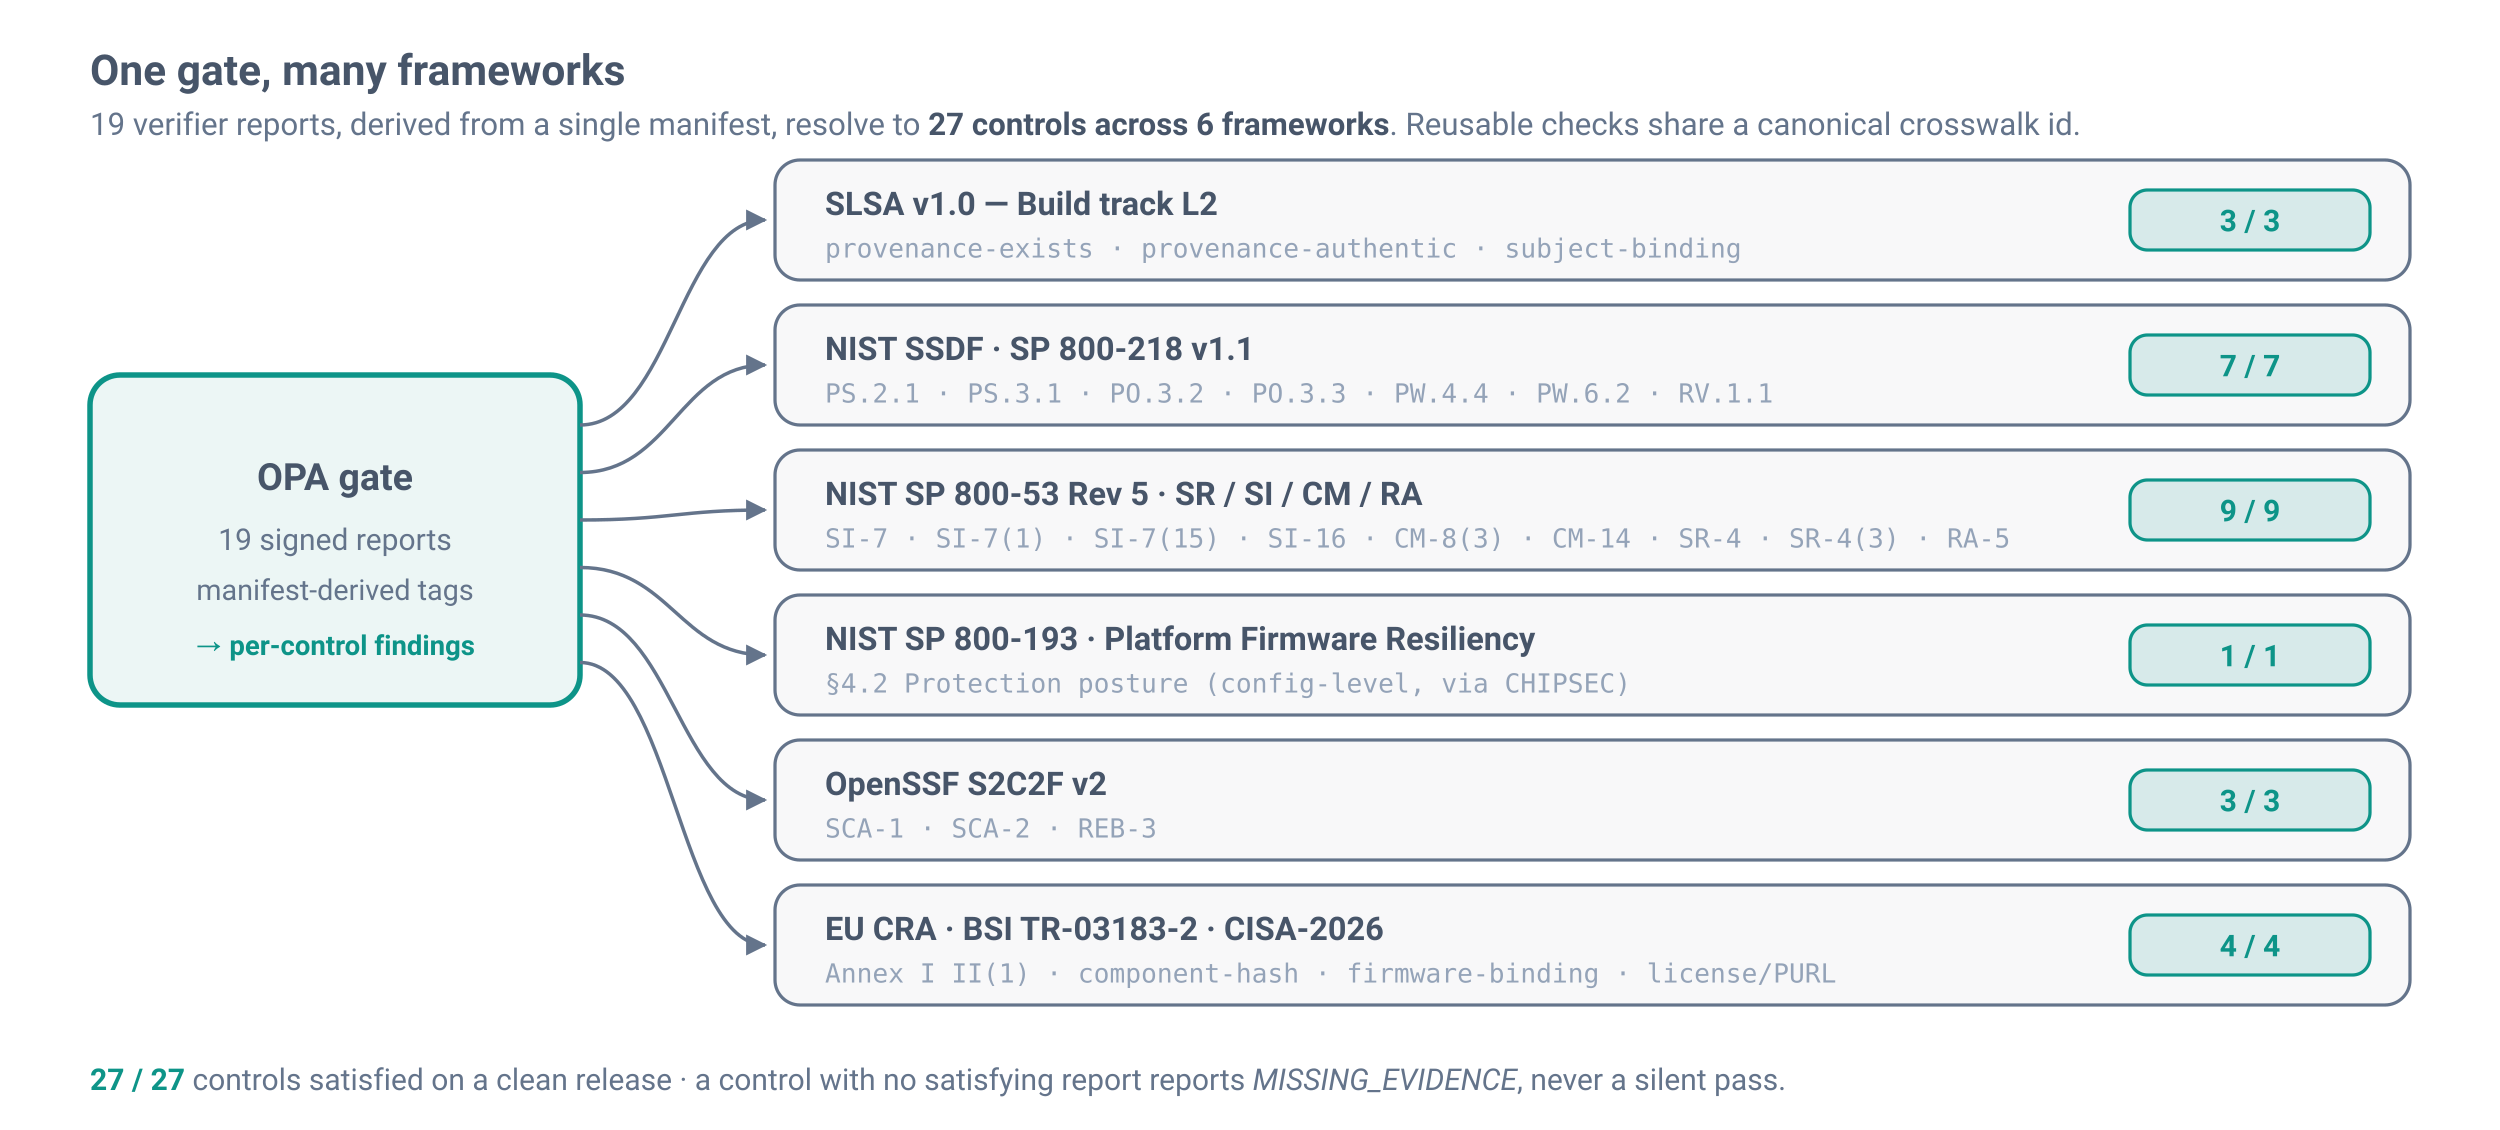
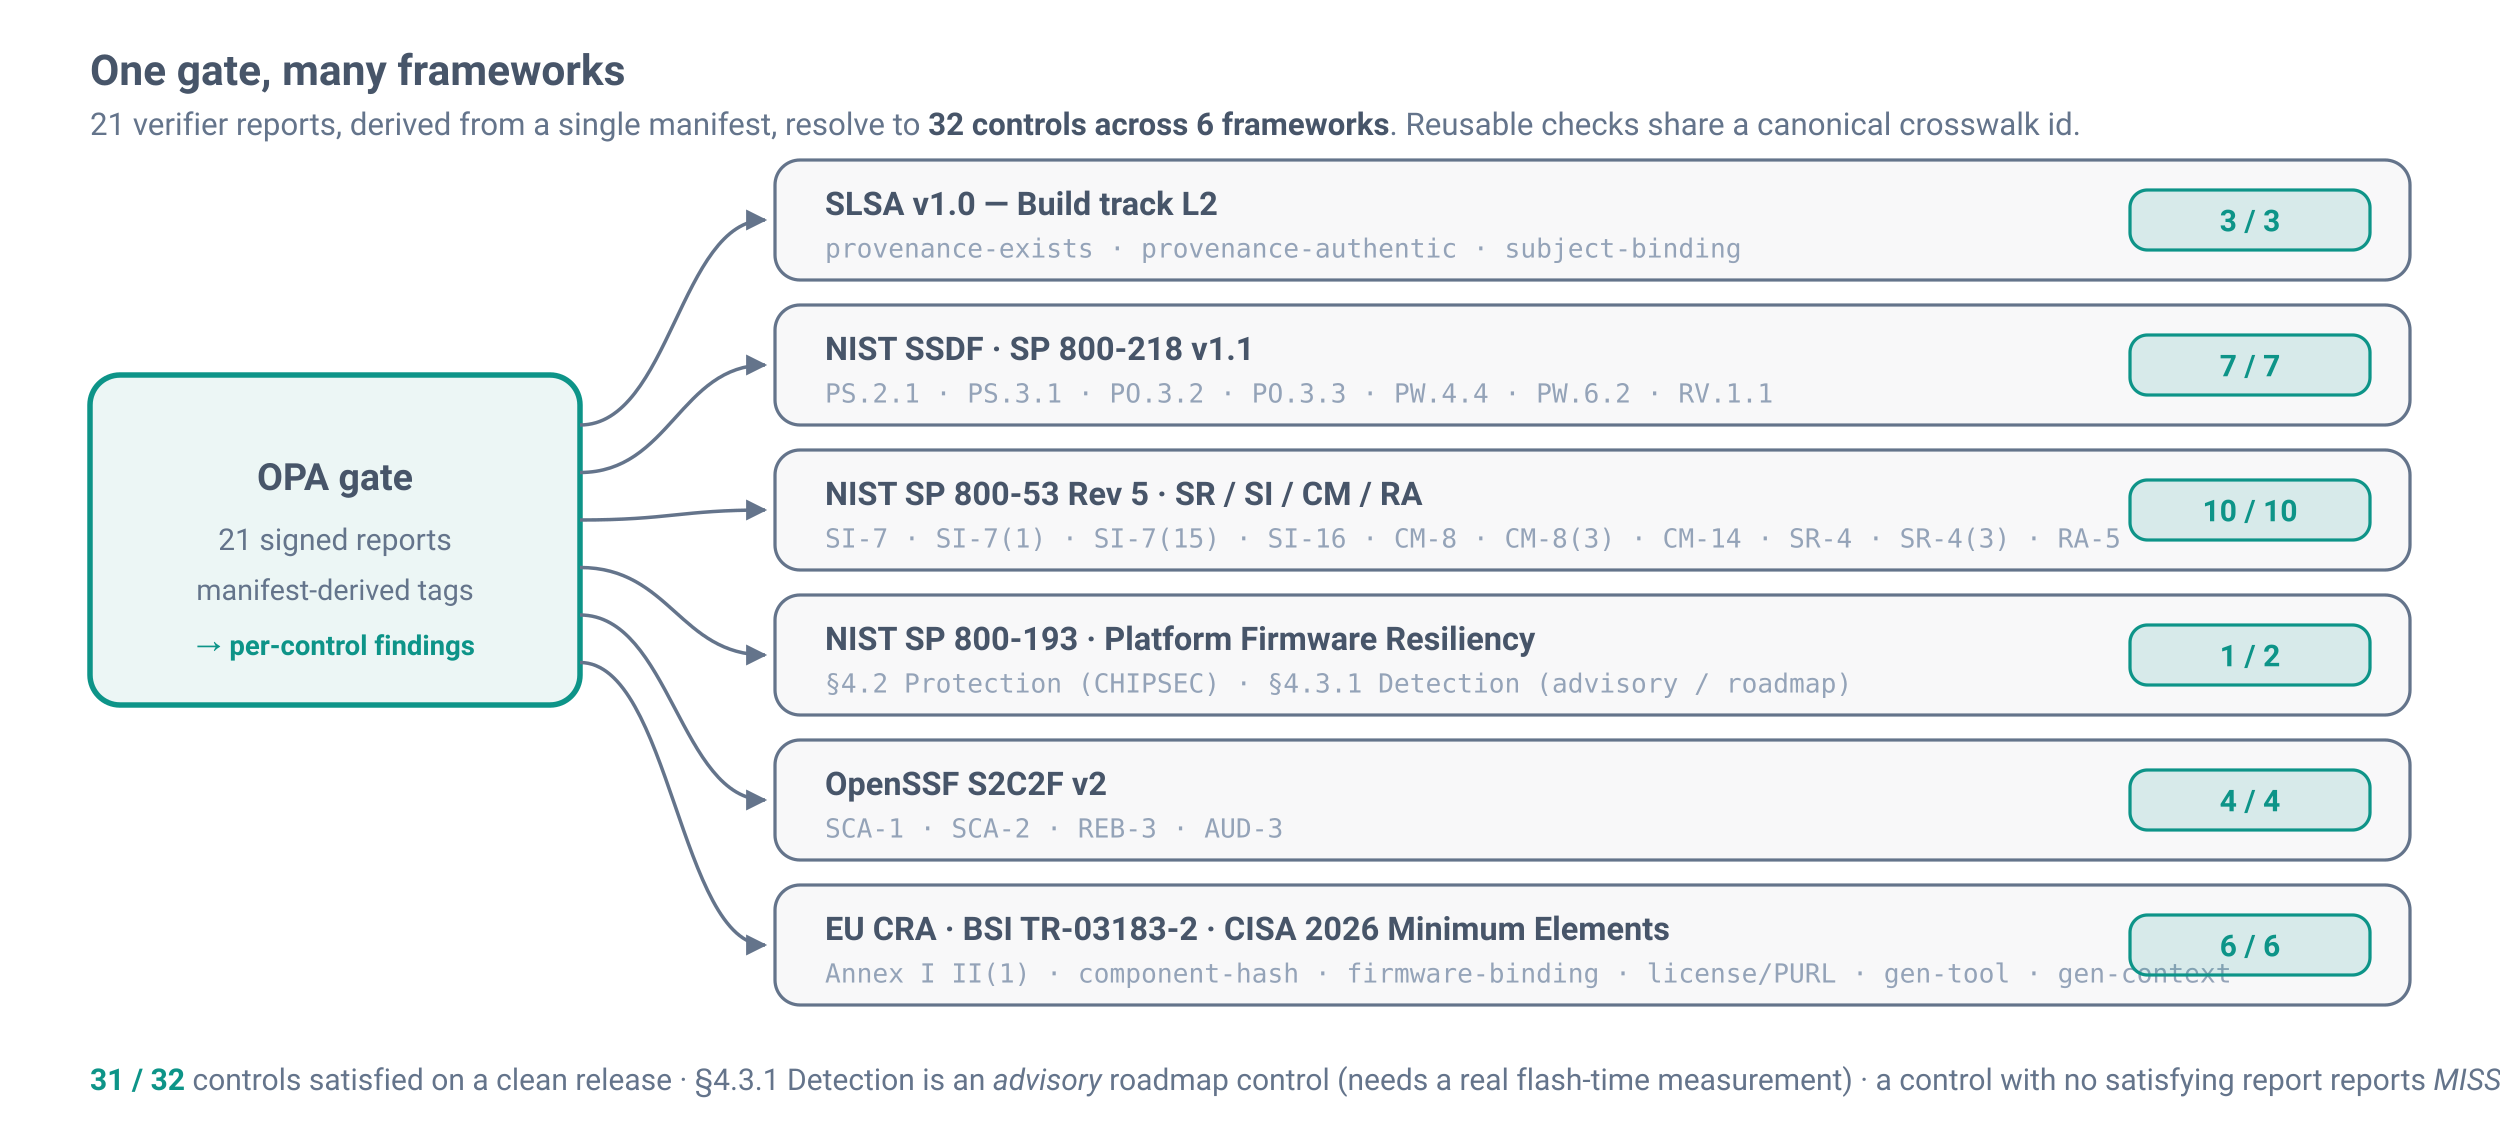
- <svg xmlns="http://www.w3.org/2000/svg" viewBox="0 0 1000 452" width="1000" height="452" font-family="ui-sans-serif, system-ui, -apple-system, 'Segoe UI', Roboto, Helvetica, Arial, 'DejaVu Sans', sans-serif" role="img" aria-label="Framework coverage: 19 verifier reports map to 27 controls across 6 frameworks">
+ <svg xmlns="http://www.w3.org/2000/svg" viewBox="0 0 1000 452" width="1000" height="452" font-family="ui-sans-serif, system-ui, -apple-system, 'Segoe UI', Roboto, Helvetica, Arial, 'DejaVu Sans', sans-serif" role="img" aria-label="Framework coverage: 21 always-emitted verifier reports map to 32 controls across 6 frameworks. On a clean release 31 of 32 are satisfied; SP 800-193 §4.3.1 Detection is an advisory roadmap control that needs a real flash-time measurement.">
  <defs>
    <marker id="arw4" viewBox="0 0 10 10" refX="9" refY="5" markerWidth="6" markerHeight="6" orient="auto-start-reverse">
      <path d="M0,0 L10,5 L0,10 z" fill="#64748b" />
    </marker>
  </defs>
  <text x="36" y="34" font-size="17" font-weight="700" fill="#475569">One gate, many frameworks</text>
-   <text x="36" y="54" font-size="12.5" fill="#64748b">19 verifier reports, derived from a single manifest, resolve to <tspan font-weight="600" fill="#475569">27 controls across 6 frameworks</tspan>. Reusable checks share a canonical crosswalk id.</text>
+   <text x="36" y="54" font-size="12.5" fill="#64748b">21 verifier reports, derived from a single manifest, resolve to <tspan font-weight="600" fill="#475569">32 controls across 6 frameworks</tspan>. Reusable checks share a canonical crosswalk id.</text>
  <rect x="36" y="150" width="196" height="132" rx="12" fill="#0d9488" fill-opacity="0.08" stroke="#0d9488" stroke-width="2.2" />
  <text x="134" y="196" text-anchor="middle" font-size="15" font-weight="700" fill="#475569">OPA gate</text>
-   <text x="134" y="220" text-anchor="middle" font-size="12" fill="#64748b">19 signed reports</text>
+   <text x="134" y="220" text-anchor="middle" font-size="12" fill="#64748b">21 signed reports</text>
  <text x="134" y="240" text-anchor="middle" font-size="11.5" fill="#64748b">manifest-derived tags</text>
  <text x="134" y="262" text-anchor="middle" font-size="11" fill="#0d9488" font-weight="600">→ per-control findings</text>
  <g fill="none" stroke="#64748b" stroke-width="1.4">
    <path d="M232 170 C 268 170, 272 88, 306 88" marker-end="url(#arw4)" />
    <path d="M232 189 C 268 189, 272 146, 306 146" marker-end="url(#arw4)" />
    <path d="M232 208 C 268 208, 272 204, 306 204" marker-end="url(#arw4)" />
    <path d="M232 227 C 268 227, 272 262, 306 262" marker-end="url(#arw4)" />
    <path d="M232 246 C 268 246, 272 320, 306 320" marker-end="url(#arw4)" />
    <path d="M232 265 C 268 265, 272 378, 306 378" marker-end="url(#arw4)" />
  </g>
  <g>
    <rect x="310" y="64" width="654" height="48" rx="10" fill="#64748b" fill-opacity="0.05" stroke="#64748b" stroke-width="1.3" />
    <text x="330" y="86" font-size="13" font-weight="600" fill="#475569">SLSA v1.0 — Build track L2</text>
    <text x="330" y="103" font-size="10.5" font-family="ui-monospace, SFMono-Regular, Menlo, Consolas, monospace" fill="#94a3b8">provenance-exists · provenance-authentic · subject-binding</text>
    <rect x="852" y="76" width="96" height="24" rx="7" fill="#0d9488" fill-opacity="0.14" stroke="#0d9488" stroke-width="1.3" />
    <text x="900" y="92.5" text-anchor="middle" font-size="12" font-weight="700" fill="#0d9488">3 / 3</text>
    <rect x="310" y="122" width="654" height="48" rx="10" fill="#64748b" fill-opacity="0.05" stroke="#64748b" stroke-width="1.3" />
    <text x="330" y="144" font-size="13" font-weight="600" fill="#475569">NIST SSDF · SP 800-218 v1.1</text>
    <text x="330" y="161" font-size="10.5" font-family="ui-monospace, SFMono-Regular, Menlo, Consolas, monospace" fill="#94a3b8">PS.2.1 · PS.3.1 · PO.3.2 · PO.3.3 · PW.4.4 · PW.6.2 · RV.1.1</text>
    <rect x="852" y="134" width="96" height="24" rx="7" fill="#0d9488" fill-opacity="0.14" stroke="#0d9488" stroke-width="1.3" />
    <text x="900" y="150.5" text-anchor="middle" font-size="12" font-weight="700" fill="#0d9488">7 / 7</text>
    <rect x="310" y="180" width="654" height="48" rx="10" fill="#64748b" fill-opacity="0.05" stroke="#64748b" stroke-width="1.3" />
    <text x="330" y="202" font-size="13" font-weight="600" fill="#475569">NIST SP 800-53 Rev 5 · SR / SI / CM / RA</text>
-     <text x="330" y="219" font-size="10.5" font-family="ui-monospace, SFMono-Regular, Menlo, Consolas, monospace" fill="#94a3b8">SI-7 · SI-7(1) · SI-7(15) · SI-16 · CM-8(3) · CM-14 · SR-4 · SR-4(3) · RA-5</text>
+     <text x="330" y="219" font-size="10.5" font-family="ui-monospace, SFMono-Regular, Menlo, Consolas, monospace" fill="#94a3b8">SI-7 · SI-7(1) · SI-7(15) · SI-16 · CM-8 · CM-8(3) · CM-14 · SR-4 · SR-4(3) · RA-5</text>
    <rect x="852" y="192" width="96" height="24" rx="7" fill="#0d9488" fill-opacity="0.14" stroke="#0d9488" stroke-width="1.3" />
-     <text x="900" y="208.5" text-anchor="middle" font-size="12" font-weight="700" fill="#0d9488">9 / 9</text>
+     <text x="900" y="208.5" text-anchor="middle" font-size="12" font-weight="700" fill="#0d9488">10 / 10</text>
    <rect x="310" y="238" width="654" height="48" rx="10" fill="#64748b" fill-opacity="0.05" stroke="#64748b" stroke-width="1.3" />
    <text x="330" y="260" font-size="13" font-weight="600" fill="#475569">NIST SP 800-193 · Platform Firmware Resiliency</text>
-     <text x="330" y="277" font-size="10.5" font-family="ui-monospace, SFMono-Regular, Menlo, Consolas, monospace" fill="#94a3b8">§4.2 Protection posture (config-level, via CHIPSEC)</text>
+     <text x="330" y="277" font-size="10.5" font-family="ui-monospace, SFMono-Regular, Menlo, Consolas, monospace" fill="#94a3b8">§4.2 Protection (CHIPSEC) · §4.3.1 Detection (advisory / roadmap)</text>
    <rect x="852" y="250" width="96" height="24" rx="7" fill="#0d9488" fill-opacity="0.14" stroke="#0d9488" stroke-width="1.3" />
-     <text x="900" y="266.5" text-anchor="middle" font-size="12" font-weight="700" fill="#0d9488">1 / 1</text>
+     <text x="900" y="266.5" text-anchor="middle" font-size="12" font-weight="700" fill="#0d9488">1 / 2</text>
    <rect x="310" y="296" width="654" height="48" rx="10" fill="#64748b" fill-opacity="0.05" stroke="#64748b" stroke-width="1.3" />
    <text x="330" y="318" font-size="13" font-weight="600" fill="#475569">OpenSSF S2C2F v2</text>
-     <text x="330" y="335" font-size="10.5" font-family="ui-monospace, SFMono-Regular, Menlo, Consolas, monospace" fill="#94a3b8">SCA-1 · SCA-2 · REB-3</text>
+     <text x="330" y="335" font-size="10.5" font-family="ui-monospace, SFMono-Regular, Menlo, Consolas, monospace" fill="#94a3b8">SCA-1 · SCA-2 · REB-3 · AUD-3</text>
    <rect x="852" y="308" width="96" height="24" rx="7" fill="#0d9488" fill-opacity="0.14" stroke="#0d9488" stroke-width="1.3" />
-     <text x="900" y="324.5" text-anchor="middle" font-size="12" font-weight="700" fill="#0d9488">3 / 3</text>
+     <text x="900" y="324.5" text-anchor="middle" font-size="12" font-weight="700" fill="#0d9488">4 / 4</text>
    <rect x="310" y="354" width="654" height="48" rx="10" fill="#64748b" fill-opacity="0.05" stroke="#64748b" stroke-width="1.3" />
-     <text x="330" y="376" font-size="13" font-weight="600" fill="#475569">EU CRA · BSI TR-03183-2 · CISA-2026</text>
-     <text x="330" y="393" font-size="10.5" font-family="ui-monospace, SFMono-Regular, Menlo, Consolas, monospace" fill="#94a3b8">Annex I II(1) · component-hash · firmware-binding · license/PURL</text>
+     <text x="330" y="376" font-size="13" font-weight="600" fill="#475569">EU CRA · BSI TR-03183-2 · CISA 2026 Minimum Elements</text>
+     <text x="330" y="393" font-size="10.5" font-family="ui-monospace, SFMono-Regular, Menlo, Consolas, monospace" fill="#94a3b8">Annex I II(1) · component-hash · firmware-binding · license/PURL · gen-tool · gen-context</text>
    <rect x="852" y="366" width="96" height="24" rx="7" fill="#0d9488" fill-opacity="0.14" stroke="#0d9488" stroke-width="1.3" />
-     <text x="900" y="382.5" text-anchor="middle" font-size="12" font-weight="700" fill="#0d9488">4 / 4</text>
+     <text x="900" y="382.5" text-anchor="middle" font-size="12" font-weight="700" fill="#0d9488">6 / 6</text>
  </g>
  <text x="36" y="436" font-size="12" fill="#64748b">
-     <tspan font-weight="700" fill="#0d9488">27 / 27</tspan> controls satisfied on a clean release · a control with no satisfying report reports <tspan font-style="italic">MISSING_EVIDENCE</tspan>, never a silent pass.</text>
+     <tspan font-weight="700" fill="#0d9488">31 / 32</tspan> controls satisfied on a clean release · §4.3.1 Detection is an <tspan font-style="italic">advisory</tspan> roadmap control (needs a real flash-time measurement) · a control with no satisfying report reports <tspan font-style="italic">MISSING_EVIDENCE</tspan>, never a silent pass.</text>
</svg>
